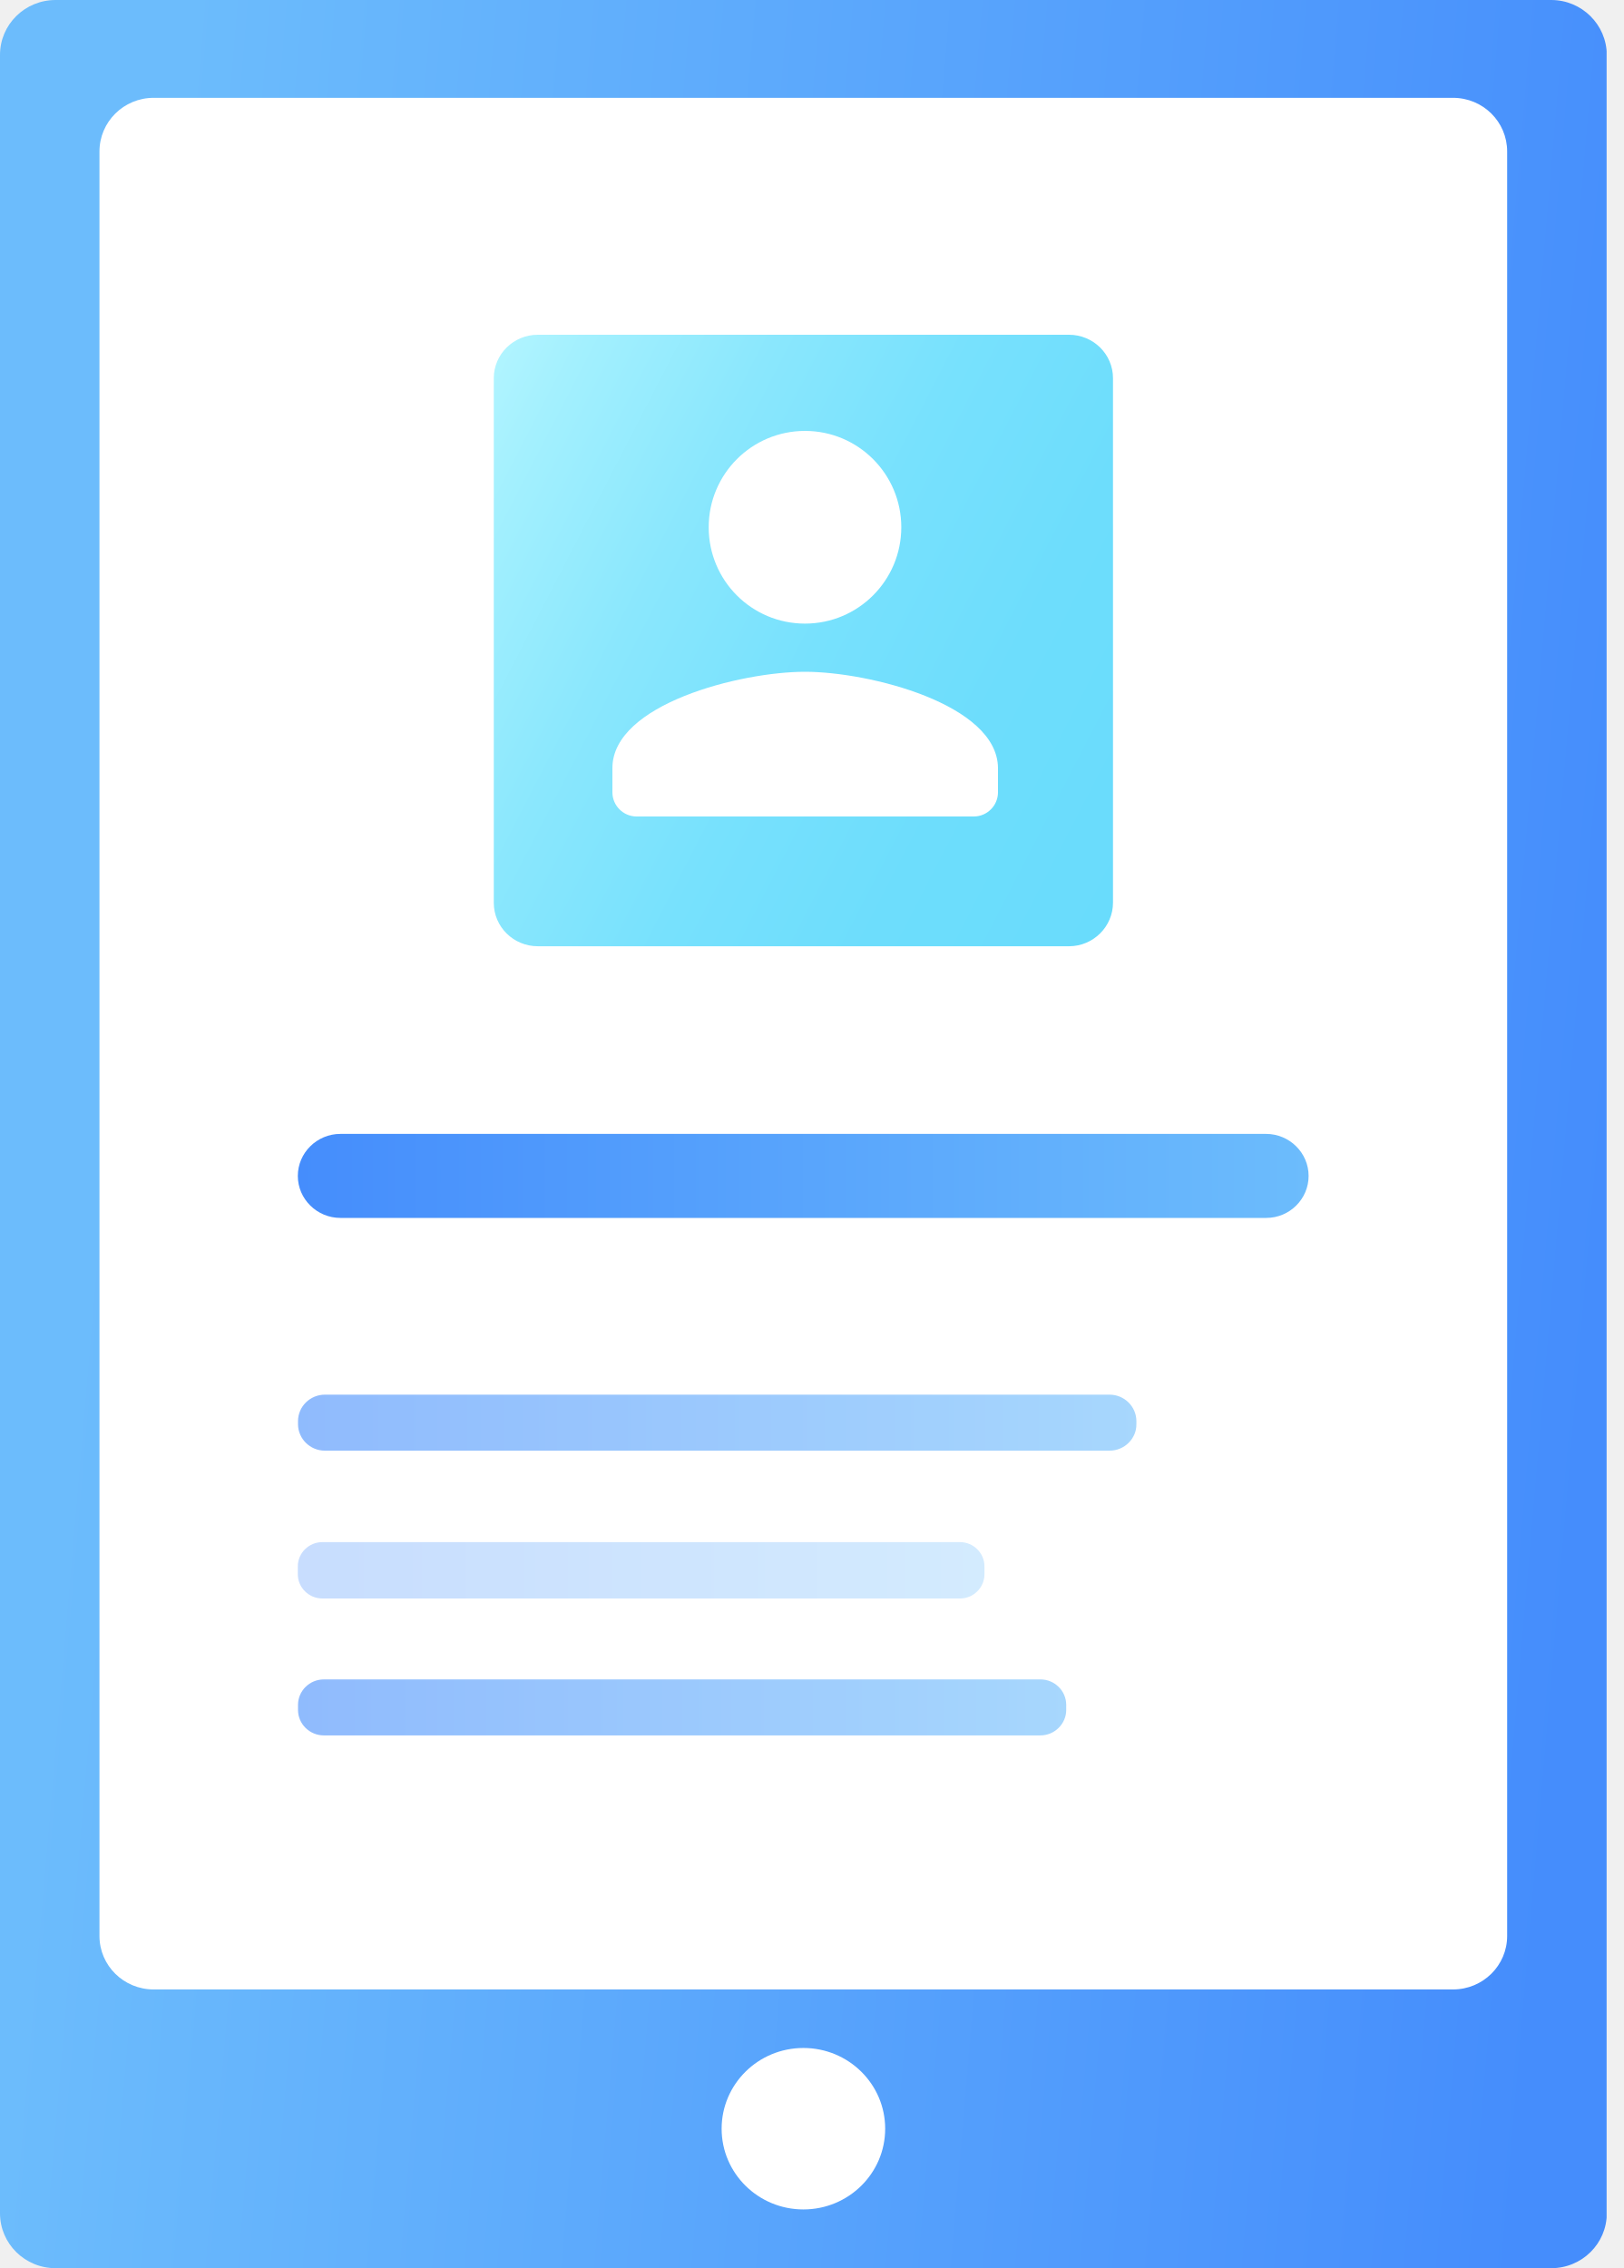
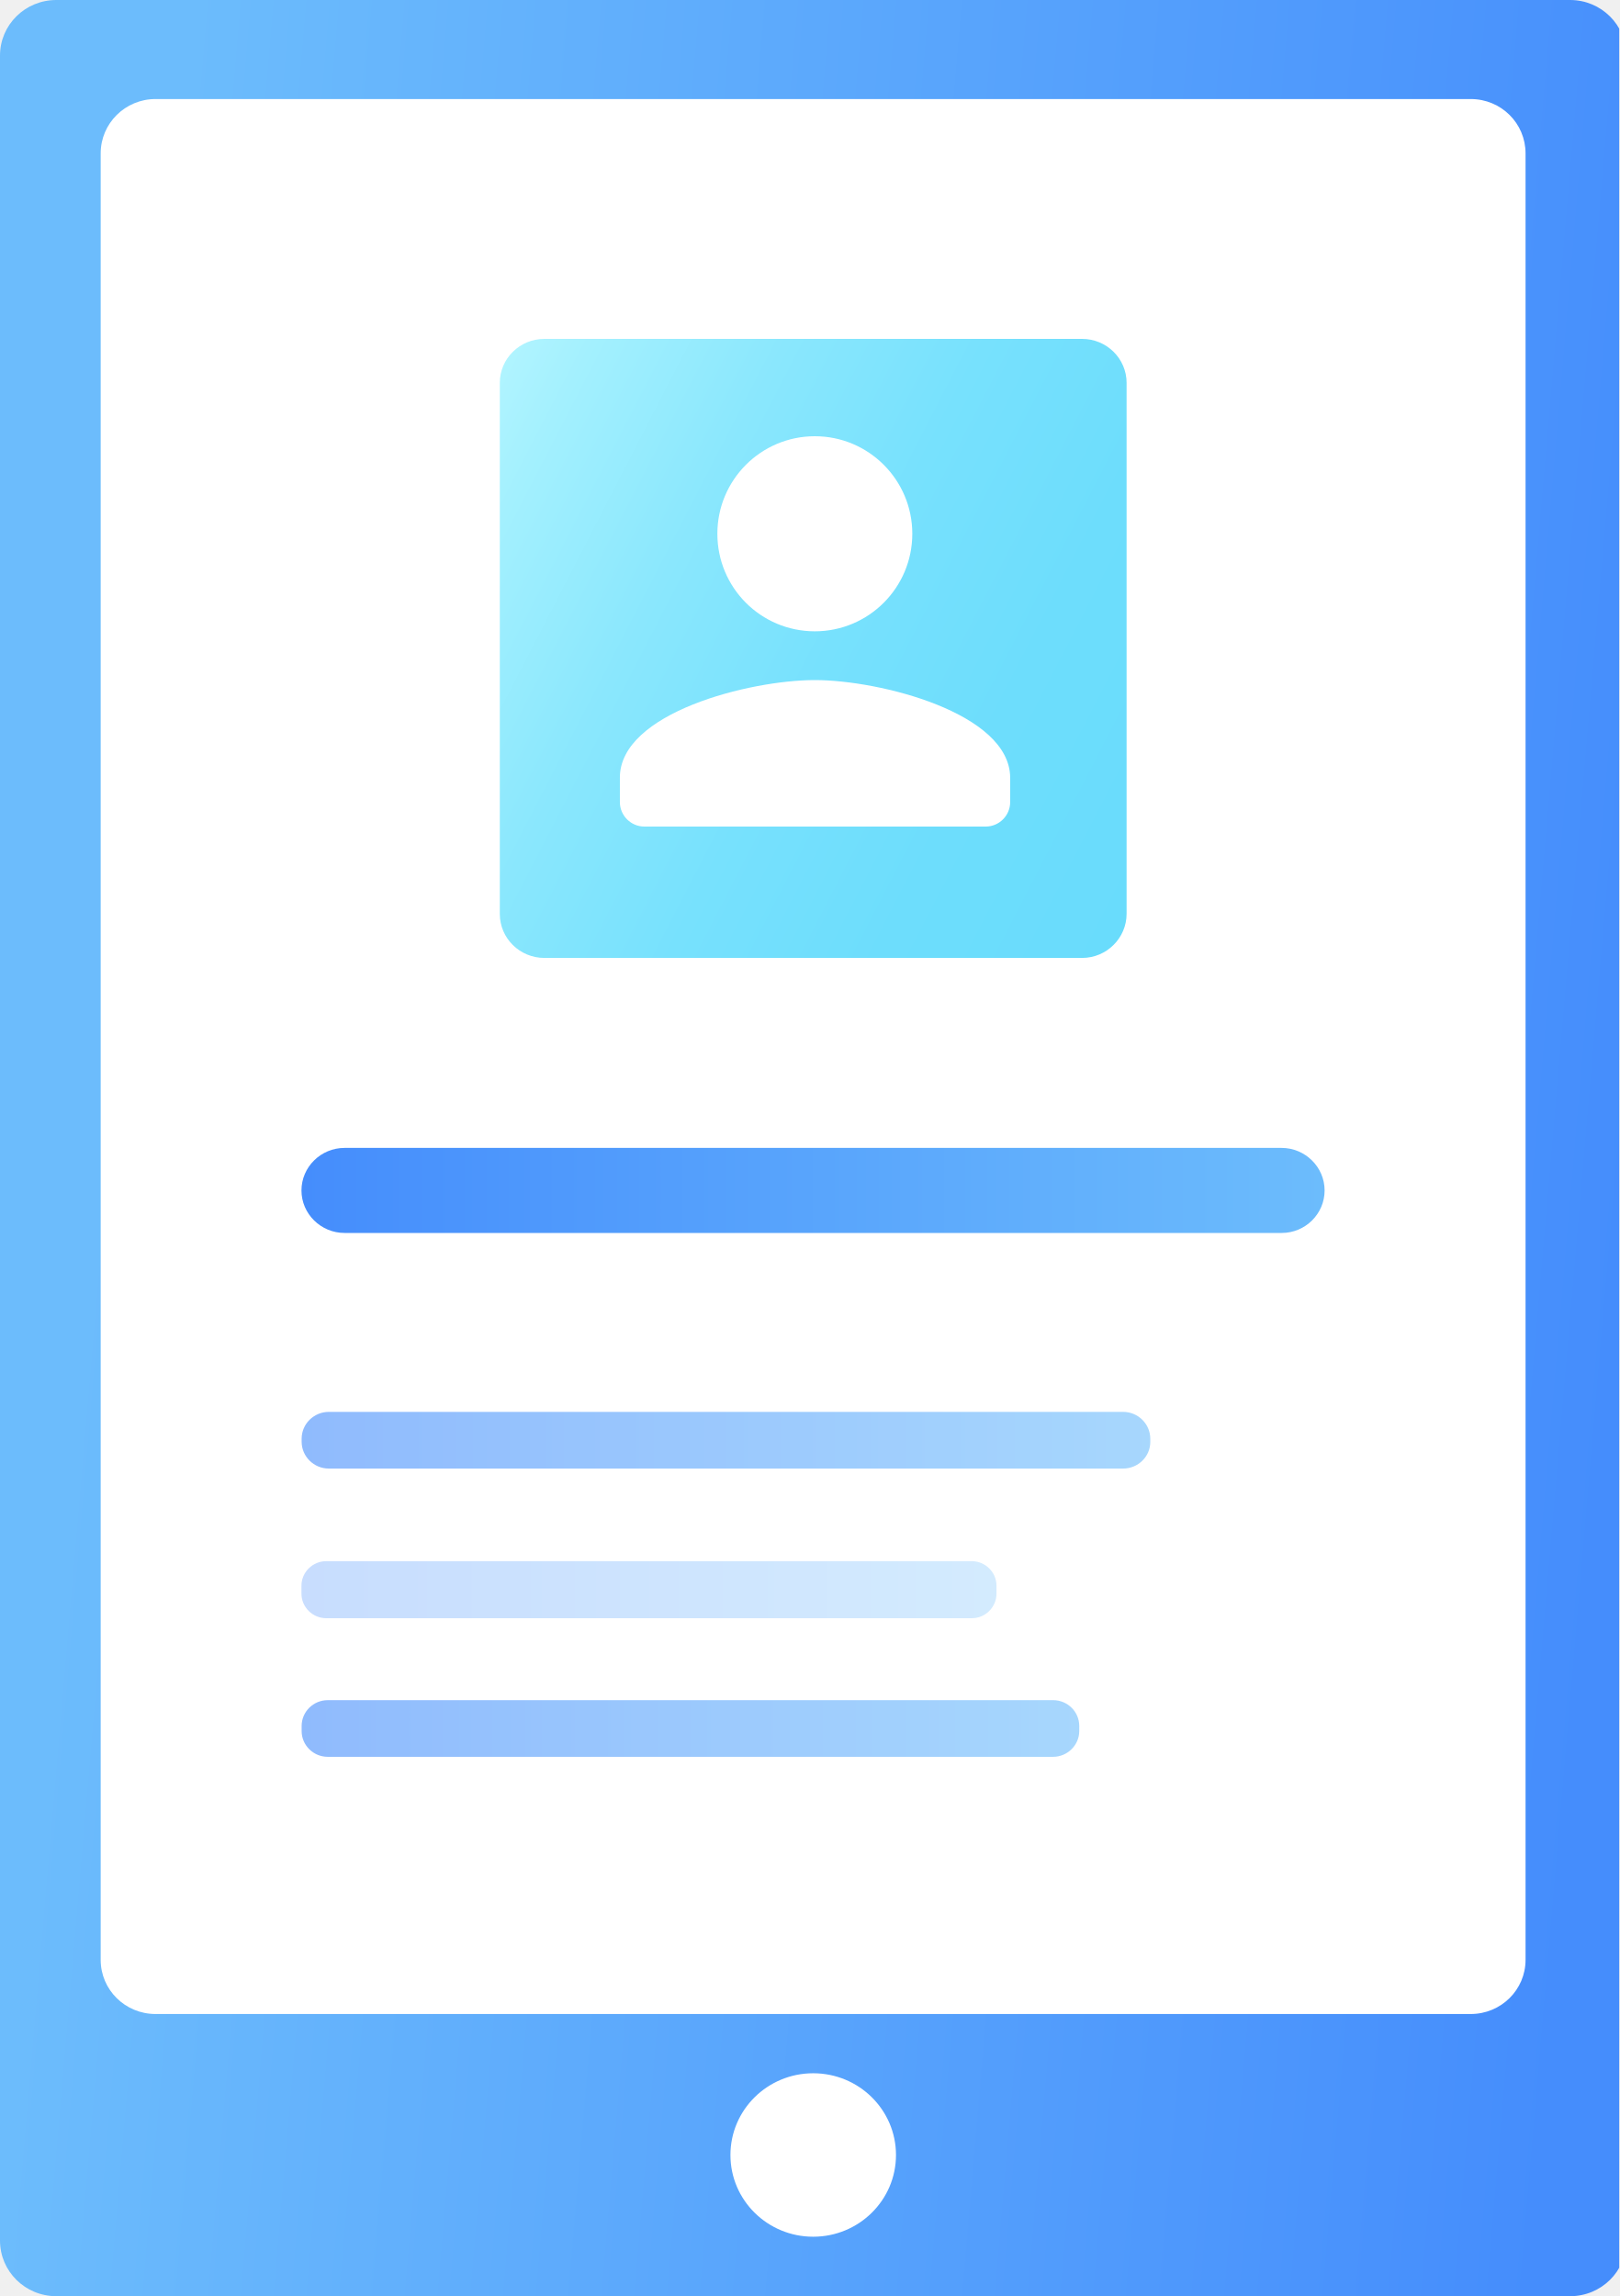
- <svg xmlns="http://www.w3.org/2000/svg" width="68" height="95" viewBox="0 0 68 95" fill="none">
+ <svg xmlns="http://www.w3.org/2000/svg" width="67" height="95" viewBox="0 0 67 95" fill="none">
  <g clip-path="url(#clip0)">
-     <path d="M64.97 0H2.33C1.041 0 0 1.028 0 2.3V92.707C0 93.979 1.041 95.008 2.33 95.008H64.97C66.258 95.008 67.299 93.979 67.299 92.707V2.3C67.292 1.028 66.25 0 64.97 0Z" fill="url(#paint0_linear)" />
-     <path d="M60.858 4.098H6.434C5.184 4.098 4.166 5.103 4.166 6.345V81.092C4.166 82.334 5.184 83.332 6.434 83.332H60.858C62.115 83.332 63.126 82.326 63.126 81.092V6.345C63.126 5.103 62.115 4.098 60.858 4.098Z" fill="white" />
-     <path d="M44.774 39.636H22.526C21.507 39.636 20.682 38.821 20.682 37.816V15.842C20.682 14.837 21.507 14.022 22.526 14.022H44.774C45.792 14.022 46.617 14.837 46.617 15.842V37.808C46.617 38.813 45.792 39.636 44.774 39.636Z" fill="url(#paint1_linear)" />
-     <path d="M33.65 92.547C35.541 92.547 37.075 91.034 37.075 89.166C37.075 87.298 35.541 85.784 33.65 85.784C31.758 85.784 30.225 87.298 30.225 89.166C30.225 91.034 31.758 92.547 33.65 92.547Z" fill="white" />
-     <path d="M53.036 51.015H14.256C13.276 51.015 12.474 50.223 12.474 49.256C12.474 48.288 13.276 47.496 14.256 47.496H53.028C54.008 47.496 54.81 48.288 54.81 49.256C54.81 50.223 54.015 51.015 53.036 51.015Z" fill="url(#paint2_linear)" />
-     <path opacity="0.6" d="M46.471 60.764H13.608C12.983 60.764 12.482 60.261 12.482 59.652V59.53C12.482 58.913 12.991 58.418 13.608 58.418H46.471C47.096 58.418 47.597 58.921 47.597 59.53V59.652C47.605 60.261 47.096 60.764 46.471 60.764Z" fill="url(#paint3_linear)" />
-     <path opacity="0.3" d="M40.215 66.956H13.5C12.937 66.956 12.474 66.499 12.474 65.943V65.608C12.474 65.052 12.937 64.595 13.5 64.595H40.207C40.77 64.595 41.233 65.052 41.233 65.608V65.943C41.233 66.499 40.77 66.956 40.215 66.956Z" fill="url(#paint4_linear)" />
-     <path opacity="0.6" d="M43.578 72.691H13.562C12.968 72.691 12.482 72.212 12.482 71.625V71.412C12.482 70.825 12.968 70.346 13.562 70.346H43.578C44.172 70.346 44.658 70.825 44.658 71.412V71.625C44.658 72.204 44.172 72.691 43.578 72.691Z" fill="url(#paint5_linear)" />
-     <path d="M33.717 26.121C35.944 26.121 37.75 24.314 37.75 22.085C37.75 19.857 35.944 18.05 33.717 18.05C31.489 18.05 29.683 19.857 29.683 22.085C29.683 24.314 31.481 26.121 33.717 26.121ZM33.717 28.139C31.025 28.139 25.65 29.489 25.65 32.174V33.187C25.65 33.744 26.106 34.2 26.663 34.2H40.788C41.344 34.2 41.8 33.744 41.8 33.187V32.174C41.783 29.498 36.408 28.139 33.717 28.139Z" fill="white" />
+     <path d="M64.968 0H2.33C1.041 0 0 1.028 0 2.3V92.707C0 93.979 1.041 95.008 2.33 95.008H64.968C66.256 95.008 67.298 93.979 67.298 92.707V2.3C67.29 1.028 66.249 0 64.968 0Z" fill="url(#paint0_linear)" />
+     <path d="M60.856 4.098H6.434C5.184 4.098 4.166 5.103 4.166 6.345V81.092C4.166 82.334 5.184 83.332 6.434 83.332H60.856C62.114 83.332 63.124 82.326 63.124 81.092V6.345C63.124 5.103 62.114 4.098 60.856 4.098Z" fill="white" />
+     <path d="M44.773 39.636H22.525C21.507 39.636 20.681 38.821 20.681 37.816V15.842C20.681 14.837 21.507 14.022 22.525 14.022H44.773C45.791 14.022 46.616 14.837 46.616 15.842V37.808C46.616 38.813 45.791 39.636 44.773 39.636Z" fill="url(#paint1_linear)" />
+     <path d="M33.649 92.547C35.54 92.547 37.074 91.034 37.074 89.166C37.074 87.298 35.54 85.784 33.649 85.784C31.757 85.784 30.224 87.298 30.224 89.166C30.224 91.034 31.757 92.547 33.649 92.547Z" fill="white" />
+     <path d="M53.034 51.015H14.256C13.276 51.015 12.474 50.223 12.474 49.256C12.474 48.288 13.276 47.496 14.256 47.496H53.027C54.006 47.496 54.809 48.288 54.809 49.256C54.809 50.223 54.014 51.015 53.034 51.015Z" fill="url(#paint2_linear)" />
+     <path opacity="0.6" d="M46.47 60.764H13.608C12.983 60.764 12.481 60.261 12.481 59.652V59.53C12.481 58.913 12.991 58.418 13.608 58.418H46.47C47.095 58.418 47.596 58.921 47.596 59.53V59.652C47.604 60.261 47.095 60.764 46.47 60.764Z" fill="url(#paint3_linear)" />
+     <path opacity="0.3" d="M40.214 66.956H13.5C12.937 66.956 12.474 66.499 12.474 65.943V65.608C12.474 65.052 12.937 64.595 13.5 64.595H40.206C40.769 64.595 41.232 65.052 41.232 65.608V65.943C41.232 66.499 40.769 66.956 40.214 66.956Z" fill="url(#paint4_linear)" />
+     <path opacity="0.6" d="M43.577 72.691H13.561C12.967 72.691 12.481 72.212 12.481 71.625V71.412C12.481 70.825 12.967 70.346 13.561 70.346H43.577C44.171 70.346 44.657 70.825 44.657 71.412V71.625C44.657 72.204 44.171 72.691 43.577 72.691Z" fill="url(#paint5_linear)" />
+     <path d="M33.716 26.121C35.943 26.121 37.749 24.314 37.749 22.085C37.749 19.857 35.943 18.05 33.716 18.05C31.488 18.05 29.683 19.857 29.683 22.085C29.683 24.314 31.48 26.121 33.716 26.121ZM33.716 28.139C31.024 28.139 25.649 29.489 25.649 32.174V33.187C25.649 33.744 26.105 34.2 26.662 34.2H40.786C41.343 34.2 41.799 33.744 41.799 33.187V32.174C41.782 29.498 36.407 28.139 33.716 28.139Z" fill="white" />
  </g>
  <defs>
-     <linearGradient id="paint0_linear" x1="4.077" y1="45.03" x2="67.344" y2="50.454" gradientUnits="userSpaceOnUse">
+     <linearGradient id="paint0_linear" x1="4.077" y1="45.03" x2="67.343" y2="50.454" gradientUnits="userSpaceOnUse">
      <stop stop-color="#6CBCFC" />
      <stop offset="1" stop-color="#458DFC" />
    </linearGradient>
-     <linearGradient id="paint1_linear" x1="18.671" y1="19.292" x2="48.465" y2="34.669" gradientUnits="userSpaceOnUse">
+     <linearGradient id="paint1_linear" x1="18.67" y1="19.292" x2="48.465" y2="34.668" gradientUnits="userSpaceOnUse">
      <stop stop-color="#B0F4FF" />
      <stop offset="0.086" stop-color="#A3F0FE" />
      <stop offset="0.297" stop-color="#8AE7FD" />
      <stop offset="0.516" stop-color="#77E1FD" />
      <stop offset="0.745" stop-color="#6DDDFC" />
      <stop offset="1" stop-color="#69DCFC" />
    </linearGradient>
-     <linearGradient id="paint2_linear" x1="54.814" y1="49.257" x2="12.481" y2="49.257" gradientUnits="userSpaceOnUse">
+     <linearGradient id="paint2_linear" x1="54.812" y1="49.257" x2="12.481" y2="49.257" gradientUnits="userSpaceOnUse">
      <stop stop-color="#6CBCFC" />
      <stop offset="1" stop-color="#458DFC" />
    </linearGradient>
-     <linearGradient id="paint3_linear" x1="47.603" y1="59.588" x2="12.481" y2="59.588" gradientUnits="userSpaceOnUse">
+     <linearGradient id="paint3_linear" x1="47.602" y1="59.588" x2="12.481" y2="59.588" gradientUnits="userSpaceOnUse">
      <stop stop-color="#6CBCFC" />
      <stop offset="1" stop-color="#458DFC" />
    </linearGradient>
-     <linearGradient id="paint4_linear" x1="41.234" y1="65.78" x2="12.481" y2="65.78" gradientUnits="userSpaceOnUse">
+     <linearGradient id="paint4_linear" x1="41.233" y1="65.78" x2="12.481" y2="65.78" gradientUnits="userSpaceOnUse">
      <stop stop-color="#6CBCFC" />
      <stop offset="1" stop-color="#458DFC" />
    </linearGradient>
-     <linearGradient id="paint5_linear" x1="44.657" y1="71.512" x2="12.481" y2="71.512" gradientUnits="userSpaceOnUse">
+     <linearGradient id="paint5_linear" x1="44.656" y1="71.512" x2="12.481" y2="71.512" gradientUnits="userSpaceOnUse">
      <stop stop-color="#6CBCFC" />
      <stop offset="1" stop-color="#458DFC" />
    </linearGradient>
    <clipPath id="clip0">
-       <rect width="67.292" height="95" fill="white" />
+       <rect width="67" height="95" fill="white" />
    </clipPath>
  </defs>
</svg>
